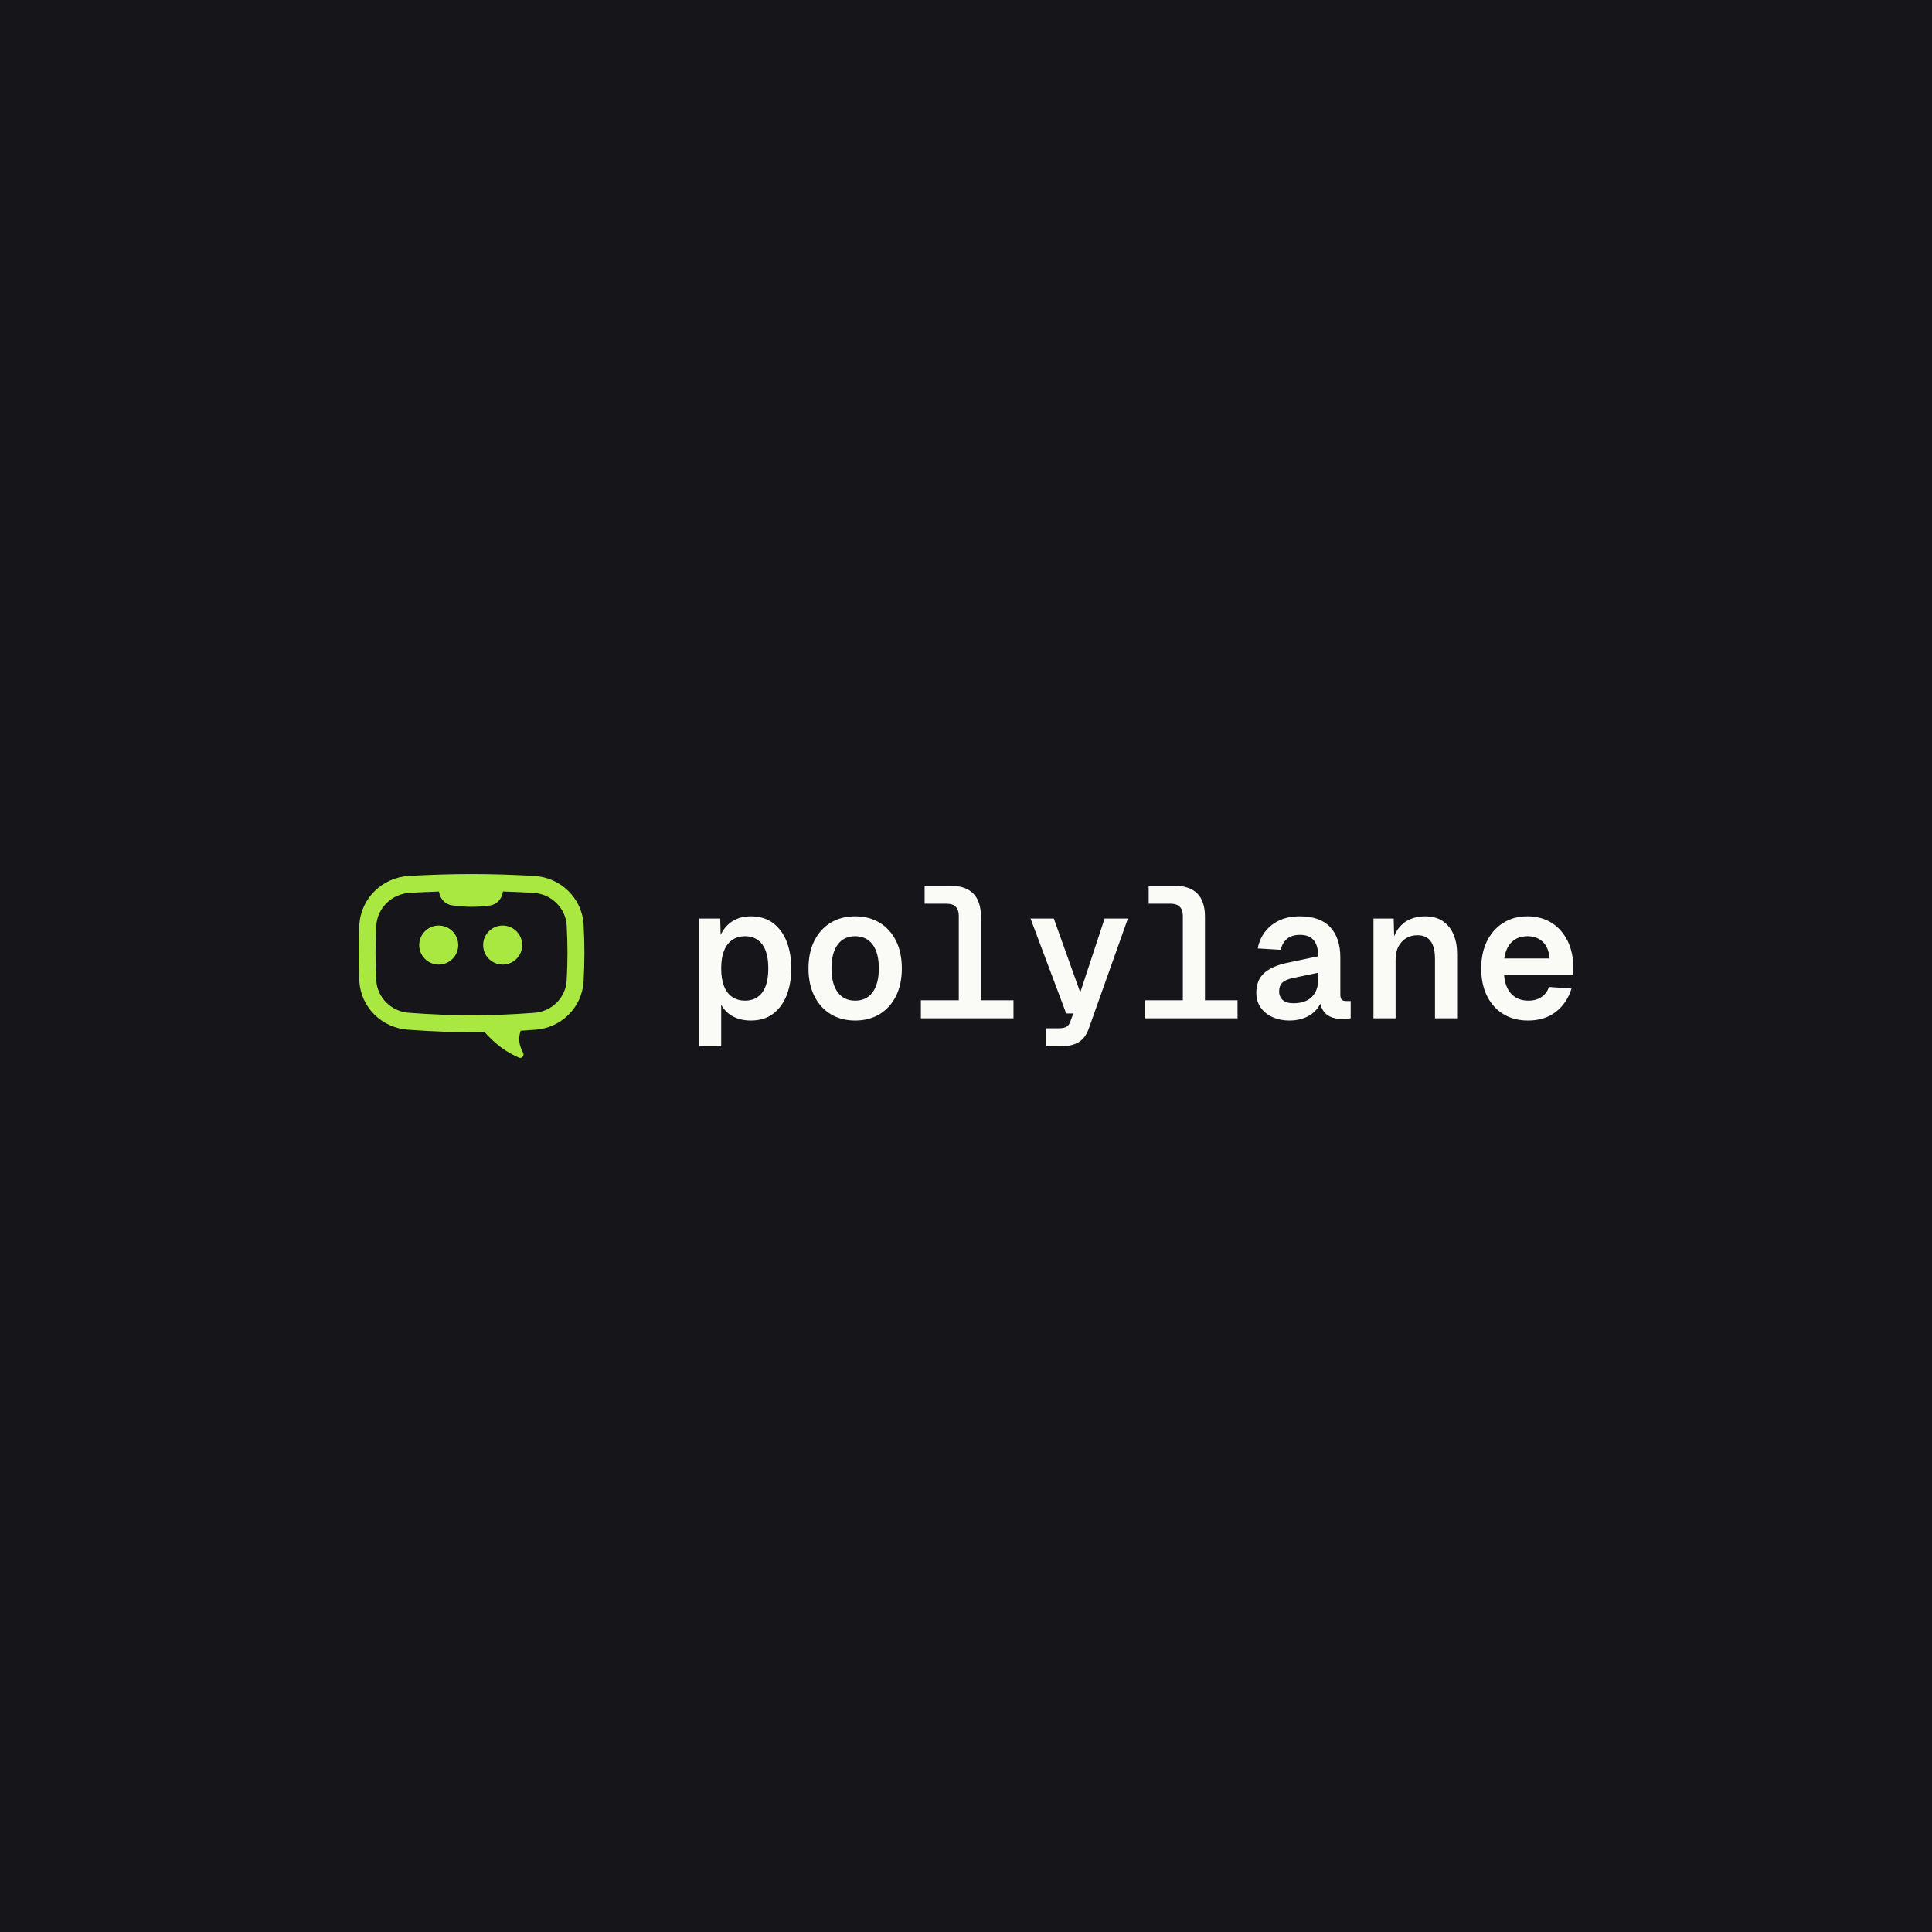
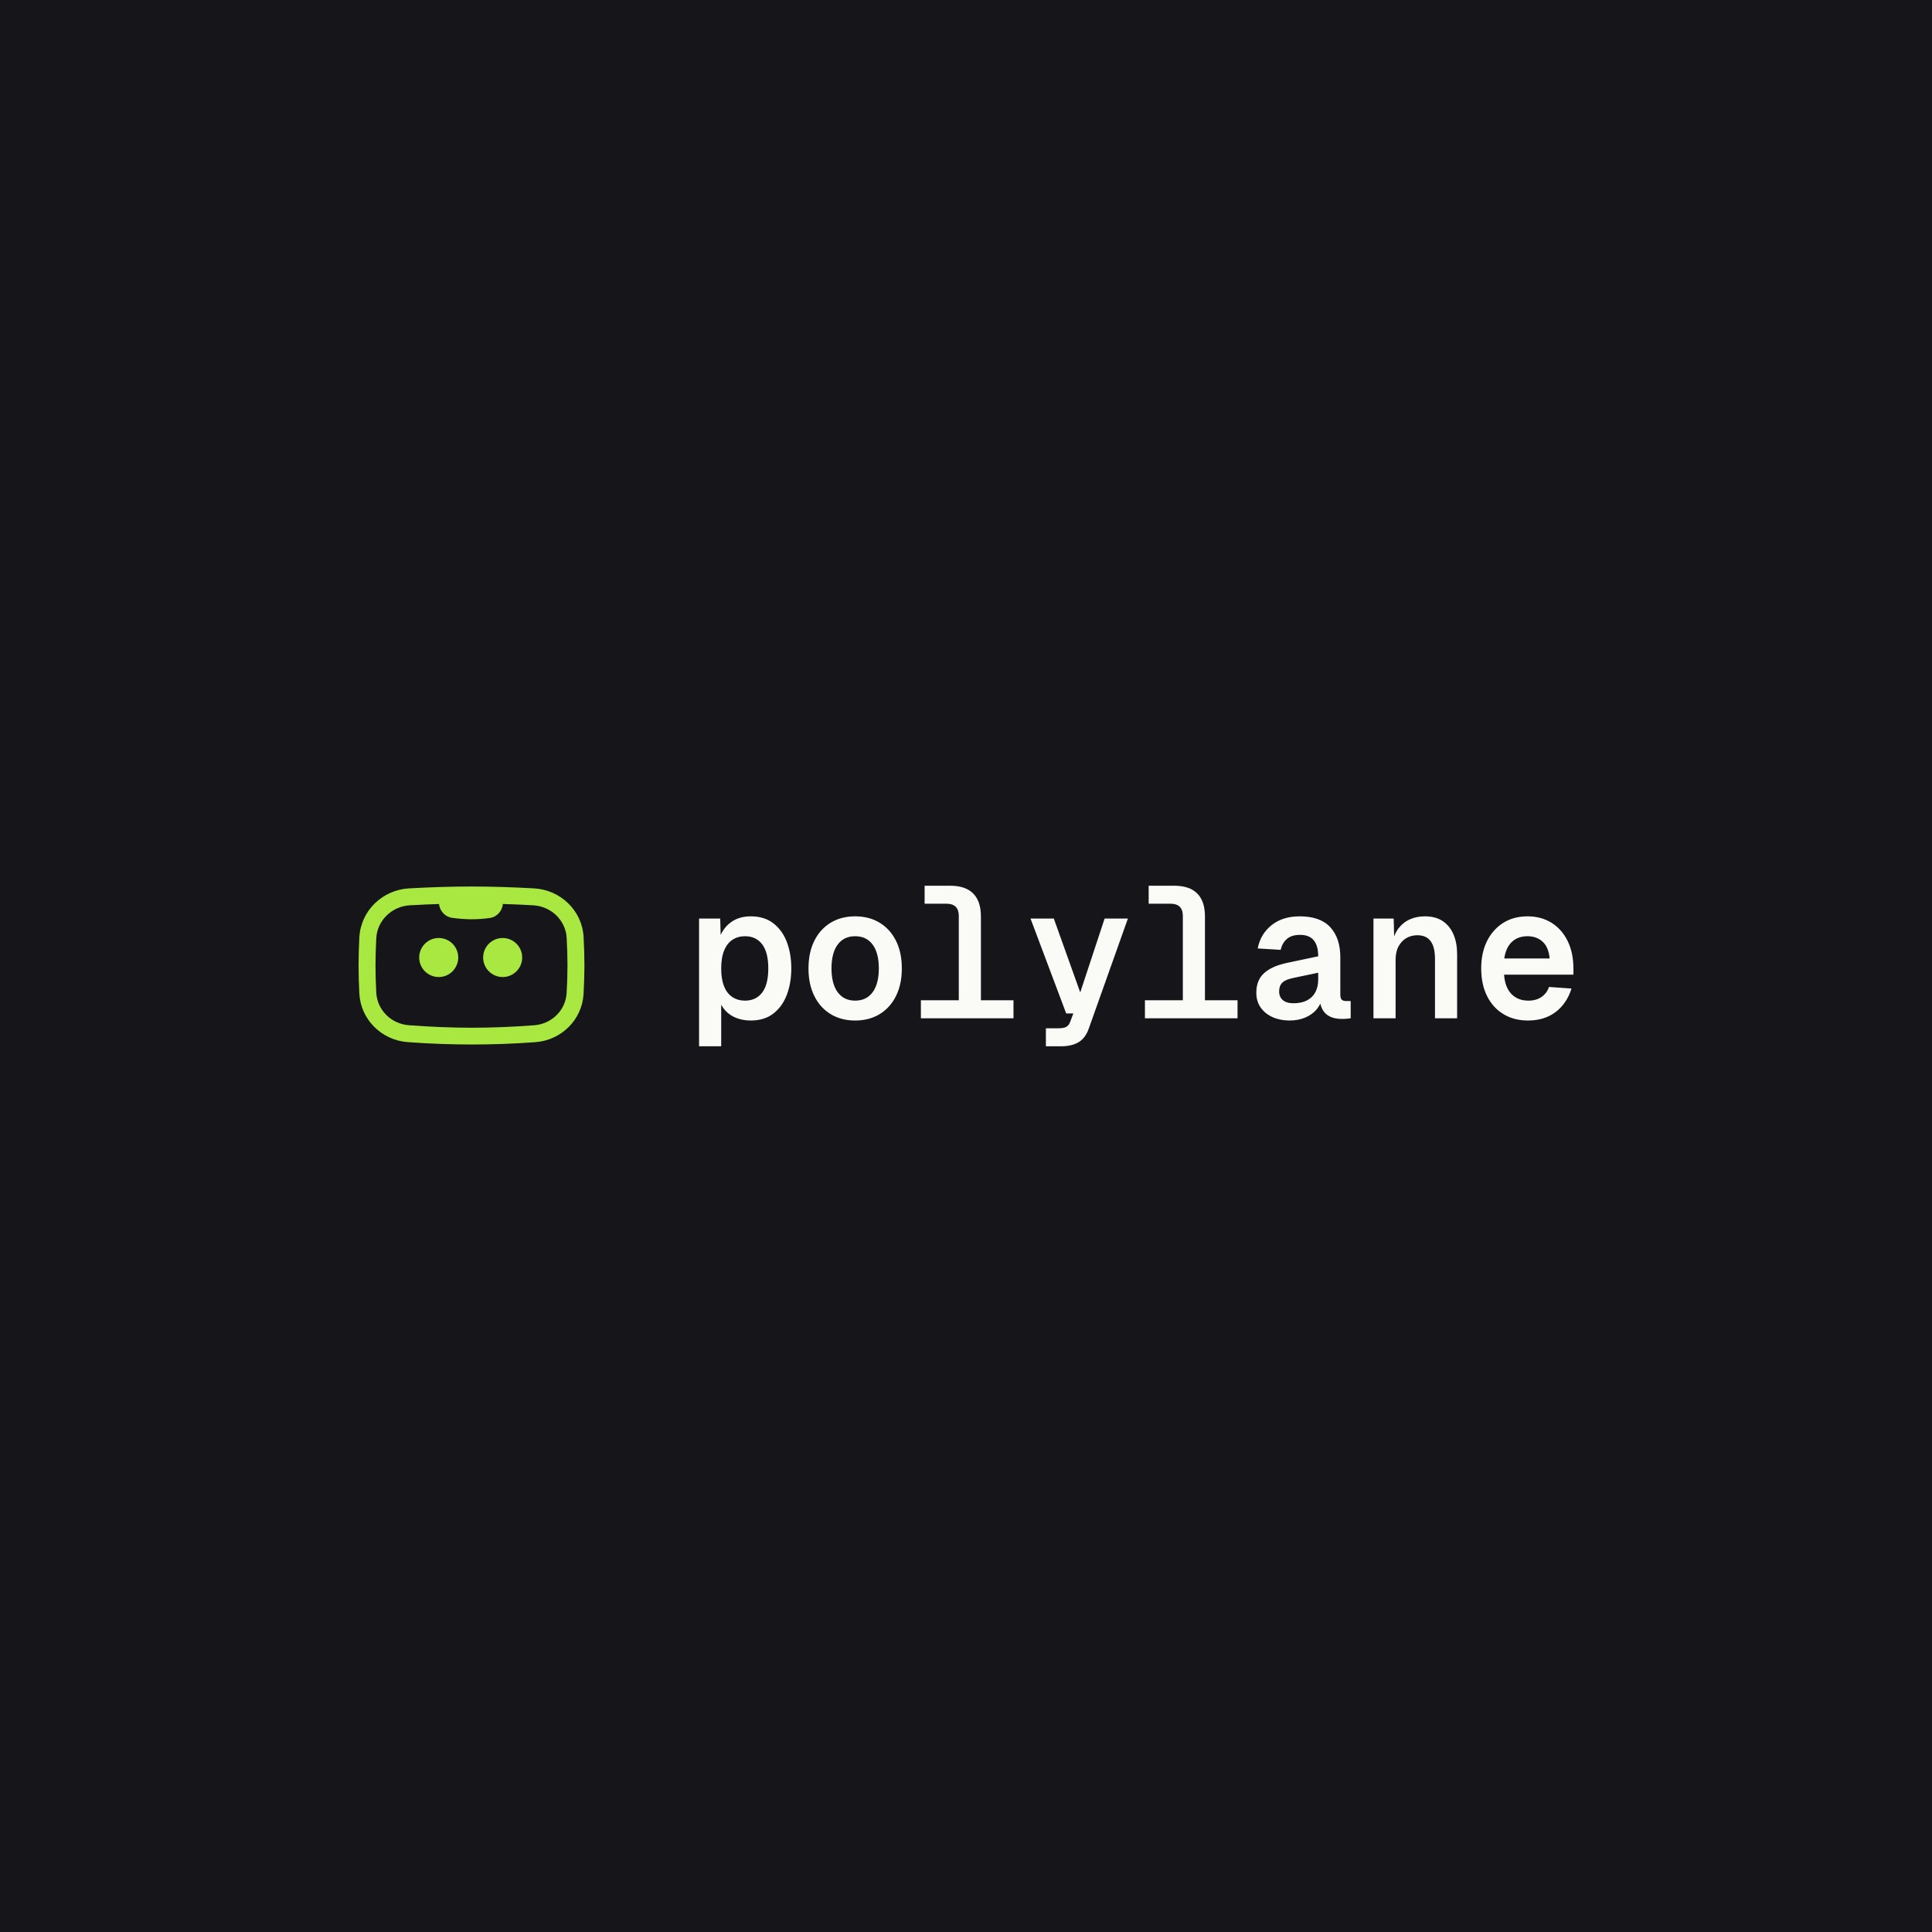
<svg xmlns="http://www.w3.org/2000/svg" width="512" height="512" viewBox="0 0 512 512" fill="none">
  <rect width="512" height="512" fill="#15151a" />
  <g transform="translate(76.635,207.163) scale(1.237)">
-     <g transform="translate(13.281,13.732) scale(0.072067) translate(-120,-120)">
-       <path fill="#A8E840" fill-rule="evenodd" d="M381.142 255.979C353.262 256.882 324.664 258.165 294.739 259.828C240.319 262.852 197.432 305.379 194.635 357.744C191.659 413.446 191.596 463.816 194.618 519.68C197.379 570.729 238.619 612.379 291.522 616.294C424.628 626.144 531.099 626.37 664.216 616.432C716.652 612.517 757.575 571.322 760.527 520.692C763.828 464.081 763.824 413.076 760.619 356.673C757.677 304.896 715.104 262.861 661.009 259.838C629.813 258.094 600.063 256.769 571.071 255.861C568.898 277.025 553.17 294.761 531.729 297.623C492.693 302.833 460.623 302.444 420.534 297.184C399.233 294.389 383.392 276.96 381.142 255.979ZM291.944 209.528C212.897 213.921 148.553 276.001 144.329 355.057C141.26 412.512 141.192 464.688 144.314 522.401C148.496 599.706 210.597 660.82 287.804 666.534C369.848 672.605 442.16 675.087 516.559 673.853C551.603 711.938 579.891 732.555 618.741 749.748C627.403 753.581 635.458 743.223 630.988 734.873C618.661 711.839 616.267 692.195 623.929 669.646C638.33 668.78 652.985 667.788 667.966 666.669C744.641 660.945 806.343 600.383 810.819 523.625C814.234 465.063 814.229 412.124 810.915 353.815C806.453 275.298 742.341 213.928 663.821 209.539C531.36 202.135 424.263 202.176 291.944 209.528Z" />
+     <g transform="translate(13.281,16.399) scale(0.072067) translate(-120,-120)">
+       <path fill="#A8E840" fill-rule="evenodd" d="M381.142 255.979C353.262 256.882 324.664 258.165 294.739 259.828C240.319 262.852 197.432 305.379 194.635 357.744C191.659 413.446 191.596 463.816 194.618 519.68C197.379 570.729 238.619 612.379 291.522 616.294C424.628 626.144 531.099 626.37 664.216 616.432C716.652 612.517 757.575 571.322 760.527 520.692C763.828 464.081 763.824 413.076 760.619 356.673C757.677 304.896 715.104 262.861 661.009 259.838C629.813 258.094 600.063 256.769 571.071 255.861C568.898 277.025 553.17 294.761 531.729 297.623C492.693 302.833 460.623 302.444 420.534 297.184C399.233 294.389 383.392 276.96 381.142 255.979ZM291.944 209.528C212.897 213.921 148.553 276.001 144.329 355.057C141.26 412.512 141.192 464.688 144.314 522.401C148.496 599.706 210.597 660.82 287.804 666.534C414.174 675.899 540.788 676.041 667.966 666.669C744.641 660.945 806.343 600.383 810.819 523.625C814.234 465.063 814.229 412.124 810.915 353.815C806.453 275.298 742.341 213.928 663.821 209.539C531.36 202.135 424.263 202.176 291.944 209.528Z" />
      <path fill="#A8E840" d="M438.296 415.062C438.296 447.11 412.316 473.09 380.269 473.09C348.221 473.09 322.242 447.11 322.242 415.062C322.242 383.015 348.221 357.035 380.269 357.035C412.316 357.035 438.296 383.015 438.296 415.062Z" />
      <path fill="#A8E840" d="M570.358 473.09C602.405 473.09 628.385 447.11 628.385 415.062C628.385 383.015 602.405 357.035 570.358 357.035C538.31 357.035 512.331 383.015 512.331 415.062C512.331 447.11 538.31 473.09 570.358 473.09Z" />
    </g>
    <path transform="translate(85.254,50.68)" d="M2.56 6V-21.36H7.09L7.22 -16.46L6.72 -16.7Q7.54 -19.2 9.31 -20.52Q11.08 -21.84 13.62 -21.84Q16.57 -21.84 18.5 -20.33Q20.43 -18.82 21.38 -16.29Q22.32 -13.76 22.32 -10.68Q22.32 -7.62 21.38 -5.08Q20.43 -2.54 18.5 -1.03Q16.57 0.48 13.62 0.48Q11.94 0.48 10.56 -0.06Q9.18 -0.59 8.22 -1.62Q7.26 -2.66 6.75 -4.16L7.3 -4.7V6ZM12.4 -3.78Q14.76 -3.78 16.08 -5.51Q17.39 -7.25 17.39 -10.68Q17.39 -14.11 16.08 -15.85Q14.76 -17.58 12.4 -17.58Q10.88 -17.58 9.73 -16.83Q8.58 -16.08 7.94 -14.54Q7.3 -13.01 7.3 -10.68Q7.3 -8.35 7.93 -6.82Q8.56 -5.28 9.72 -4.53Q10.88 -3.78 12.4 -3.78Z M36 0.48Q33 0.48 30.75 -0.89Q28.5 -2.26 27.25 -4.77Q26 -7.29 26 -10.67Q26 -14.1 27.25 -16.6Q28.5 -19.1 30.75 -20.47Q33 -21.84 36 -21.84Q39 -21.84 41.25 -20.47Q43.5 -19.1 44.75 -16.6Q46 -14.1 46 -10.68Q46 -7.29 44.75 -4.77Q43.5 -2.26 41.25 -0.89Q39 0.48 36 0.48ZM36 -3.78Q38.42 -3.78 39.75 -5.59Q41.07 -7.4 41.07 -10.69Q41.07 -13.98 39.75 -15.78Q38.42 -17.58 36 -17.58Q33.58 -17.58 32.25 -15.78Q30.93 -13.98 30.93 -10.69Q30.93 -7.4 32.25 -5.59Q33.58 -3.78 36 -3.78Z M58.2 -1.36V-21.98Q58.2 -23.22 57.54 -23.88Q56.87 -24.54 55.64 -24.54H50.88V-28.4H56.34Q59.62 -28.4 61.28 -26.74Q62.94 -25.08 62.94 -21.81V-1.36ZM50.08 0V-3.86H69.92V0Z M76.86 6V2.14H79.61Q80.68 2.14 81.24 1.83Q81.81 1.51 82.09 0.7L82.74 -1.04H81.21L73.57 -21.36H78.56L84.22 -5.54L89.44 -21.36H94.43L86.07 2.15Q85.36 4.21 83.9 5.1Q82.45 6 80.09 6Z M106.2 -1.36V-21.98Q106.2 -23.22 105.54 -23.88Q104.87 -24.54 103.64 -24.54H98.88V-28.4H104.34Q107.62 -28.4 109.28 -26.74Q110.94 -25.08 110.94 -21.81V-1.36ZM98.08 0V-3.86H117.92V0Z M129.04 0.48Q127.06 0.48 125.44 -0.24Q123.82 -0.96 122.88 -2.3Q121.94 -3.64 121.94 -5.47Q121.94 -8.19 123.64 -9.7Q125.34 -11.21 128.53 -11.87L135.2 -13.28Q135.2 -15.54 134.25 -16.7Q133.3 -17.87 131.31 -17.87Q129.5 -17.87 128.5 -17Q127.5 -16.14 127.16 -14.66L122.24 -14.96Q122.84 -18.06 125.21 -19.95Q127.58 -21.84 131.25 -21.84Q135.62 -21.84 137.78 -19.52Q139.94 -17.19 139.94 -13.04V-5.07Q139.94 -4.29 140.24 -3.99Q140.54 -3.7 141.12 -3.7H142.16V0Q141.92 0.04 141.38 0.09Q140.83 0.14 140.27 0.14Q138.75 0.14 137.69 -0.38Q136.63 -0.9 136.08 -1.95Q135.53 -3 135.47 -4.54H136.08Q135.86 -3.12 134.92 -1.97Q133.97 -0.82 132.46 -0.17Q130.94 0.48 129.04 0.48ZM129.89 -3.22Q131.62 -3.22 132.8 -3.83Q133.98 -4.44 134.59 -5.59Q135.2 -6.74 135.2 -8.3V-9.76L129.87 -8.64Q128.18 -8.3 127.5 -7.62Q126.83 -6.94 126.83 -5.76Q126.83 -4.57 127.63 -3.89Q128.42 -3.22 129.89 -3.22Z M147.04 0V-21.36H151.37L151.52 -15.66L151.02 -15.94Q151.41 -17.96 152.41 -19.27Q153.42 -20.58 154.87 -21.21Q156.33 -21.84 158.05 -21.84Q160.41 -21.84 161.92 -20.79Q163.44 -19.74 164.2 -17.93Q164.96 -16.12 164.96 -13.8V0H160.22V-12.66Q160.22 -15.26 159.29 -16.52Q158.35 -17.79 156.45 -17.79Q155.16 -17.79 154.1 -17.19Q153.05 -16.58 152.41 -15.41Q151.78 -14.24 151.78 -12.5V0Z M180.14 0.48Q177.14 0.48 174.88 -0.89Q172.62 -2.26 171.37 -4.77Q170.12 -7.29 170.12 -10.68Q170.12 -14.02 171.36 -16.53Q172.61 -19.03 174.84 -20.44Q177.06 -21.84 180.05 -21.84Q182.94 -21.84 185.15 -20.48Q187.37 -19.11 188.62 -16.59Q189.88 -14.07 189.88 -10.59V-9.35H175.02Q175.22 -6.62 176.6 -5.2Q177.98 -3.78 180.22 -3.78Q181.92 -3.78 183.06 -4.58Q184.2 -5.38 184.64 -6.71L189.47 -6.37Q188.47 -3.18 186.08 -1.35Q183.68 0.48 180.14 0.48ZM175.06 -12.81H184.78Q184.57 -15.23 183.28 -16.41Q181.99 -17.58 180.02 -17.58Q177.99 -17.58 176.7 -16.37Q175.41 -15.16 175.06 -12.81Z" fill="#fafaf7" />
  </g>
</svg>
